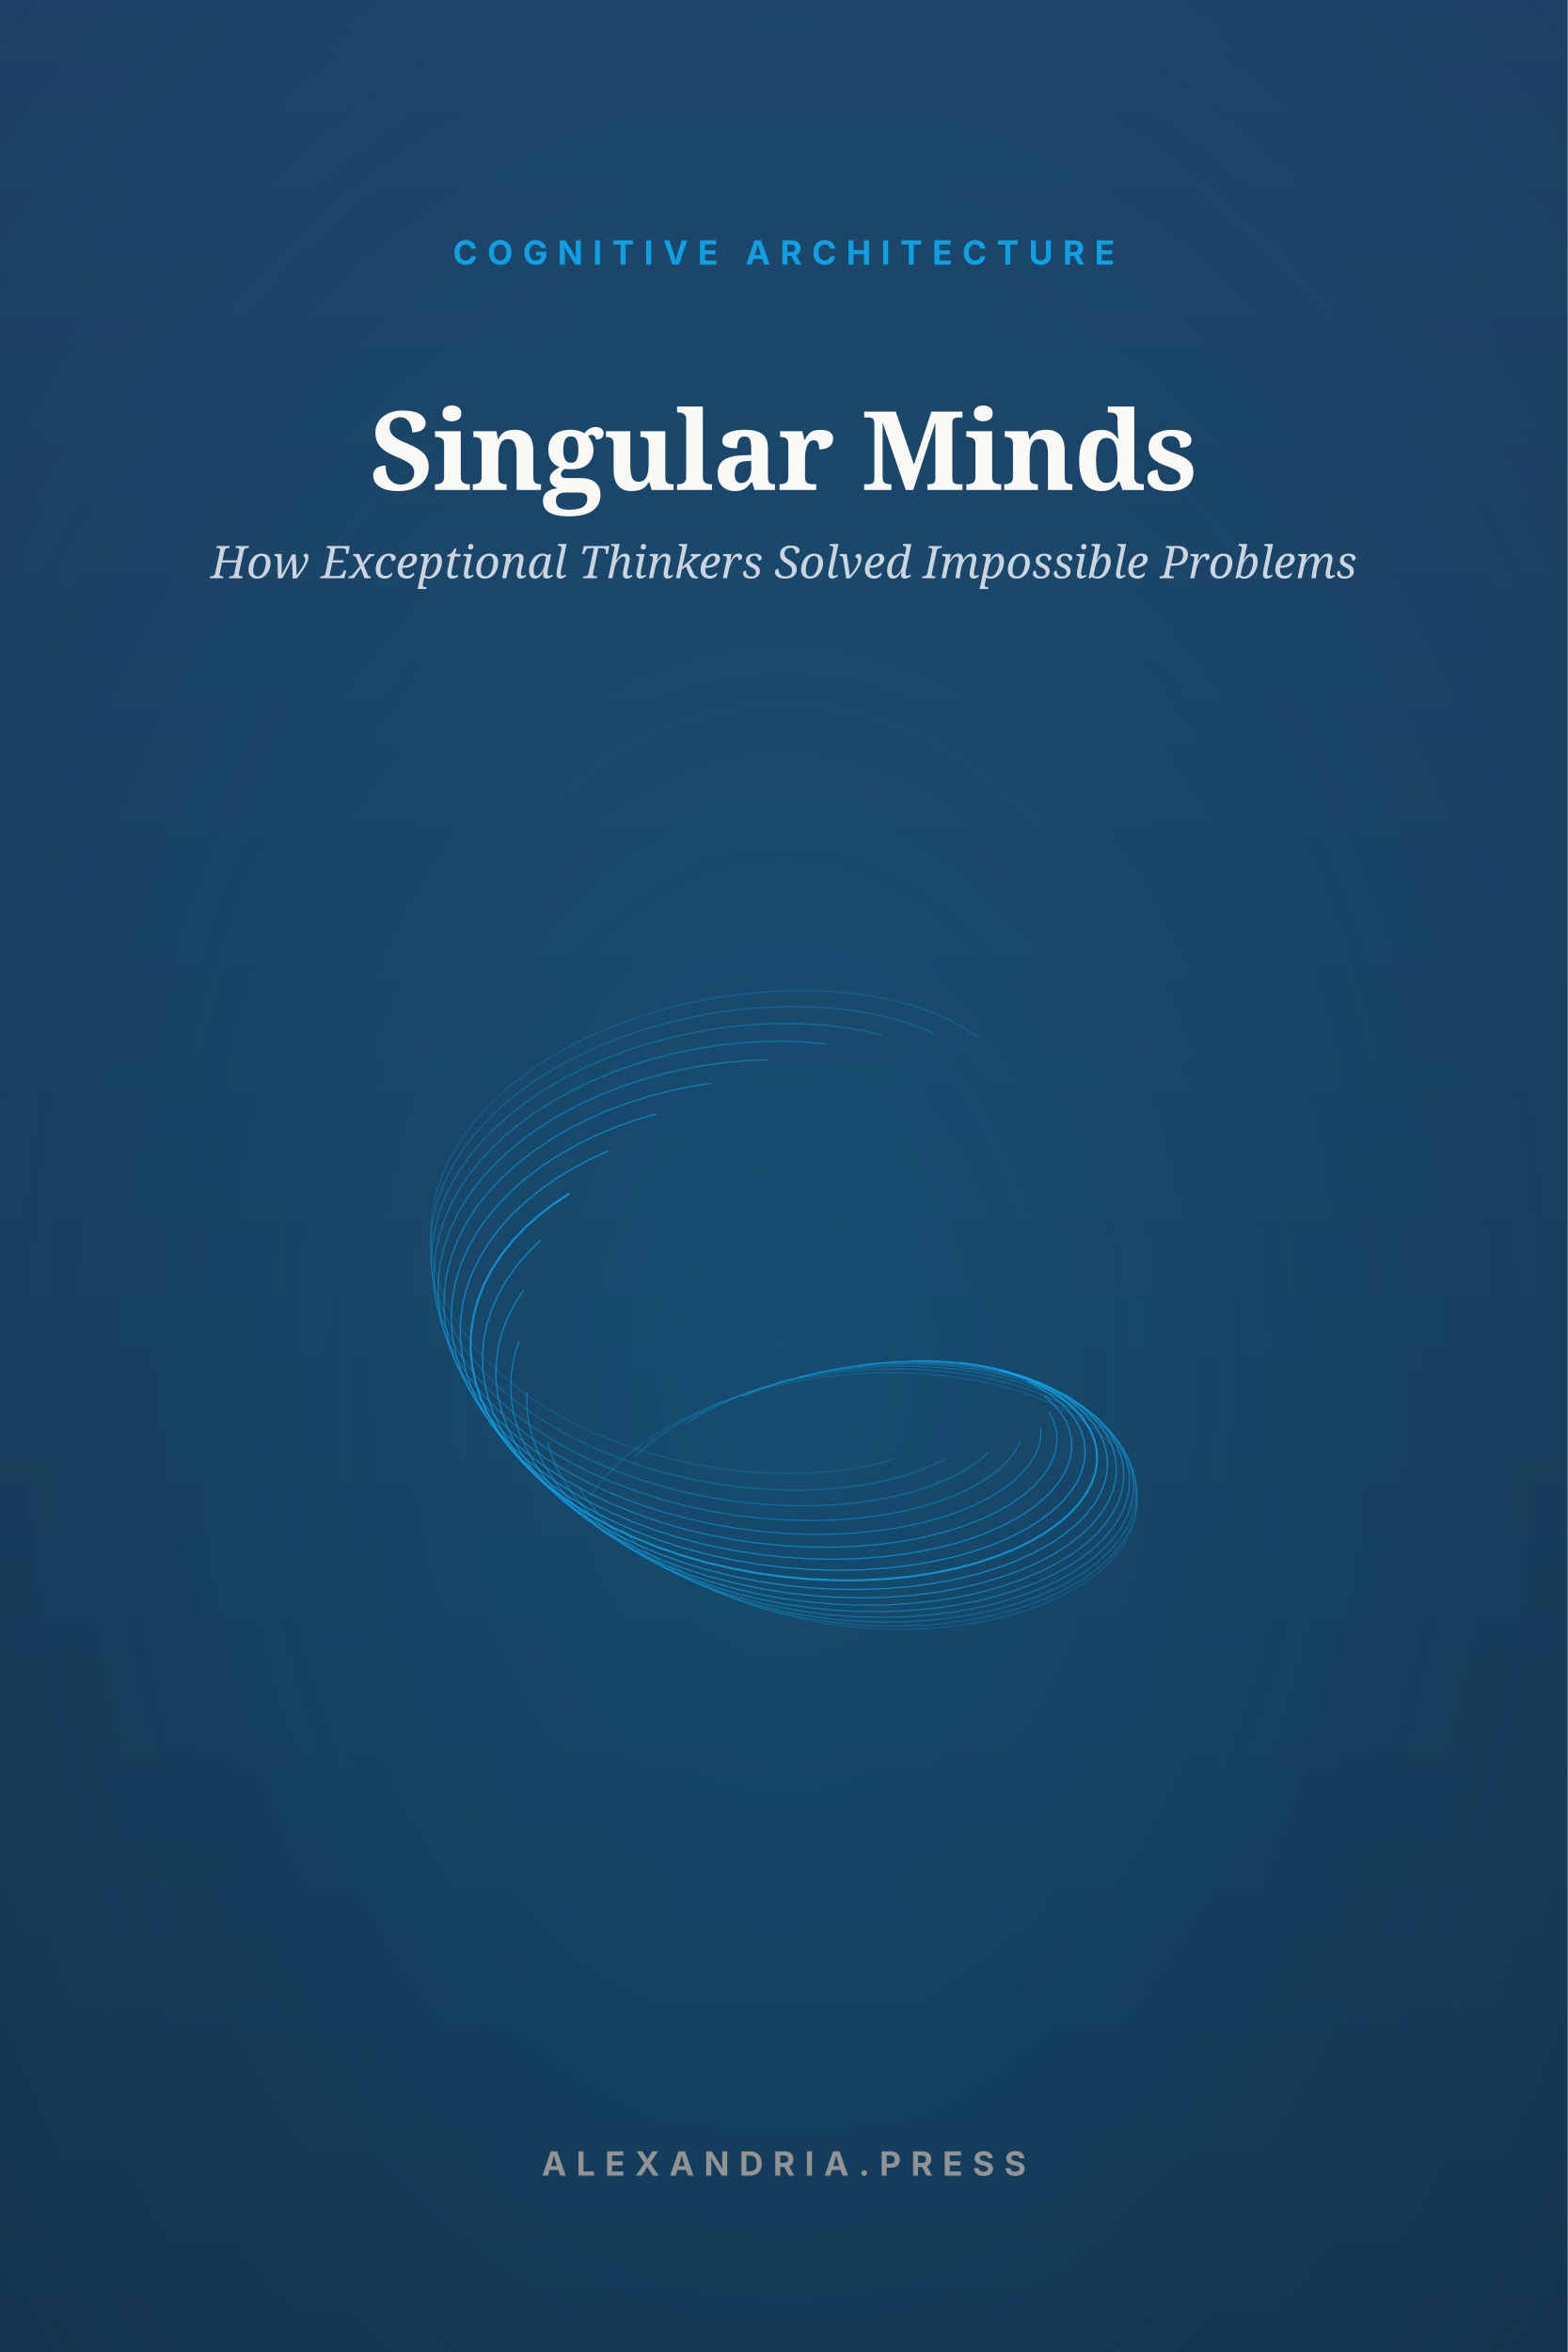
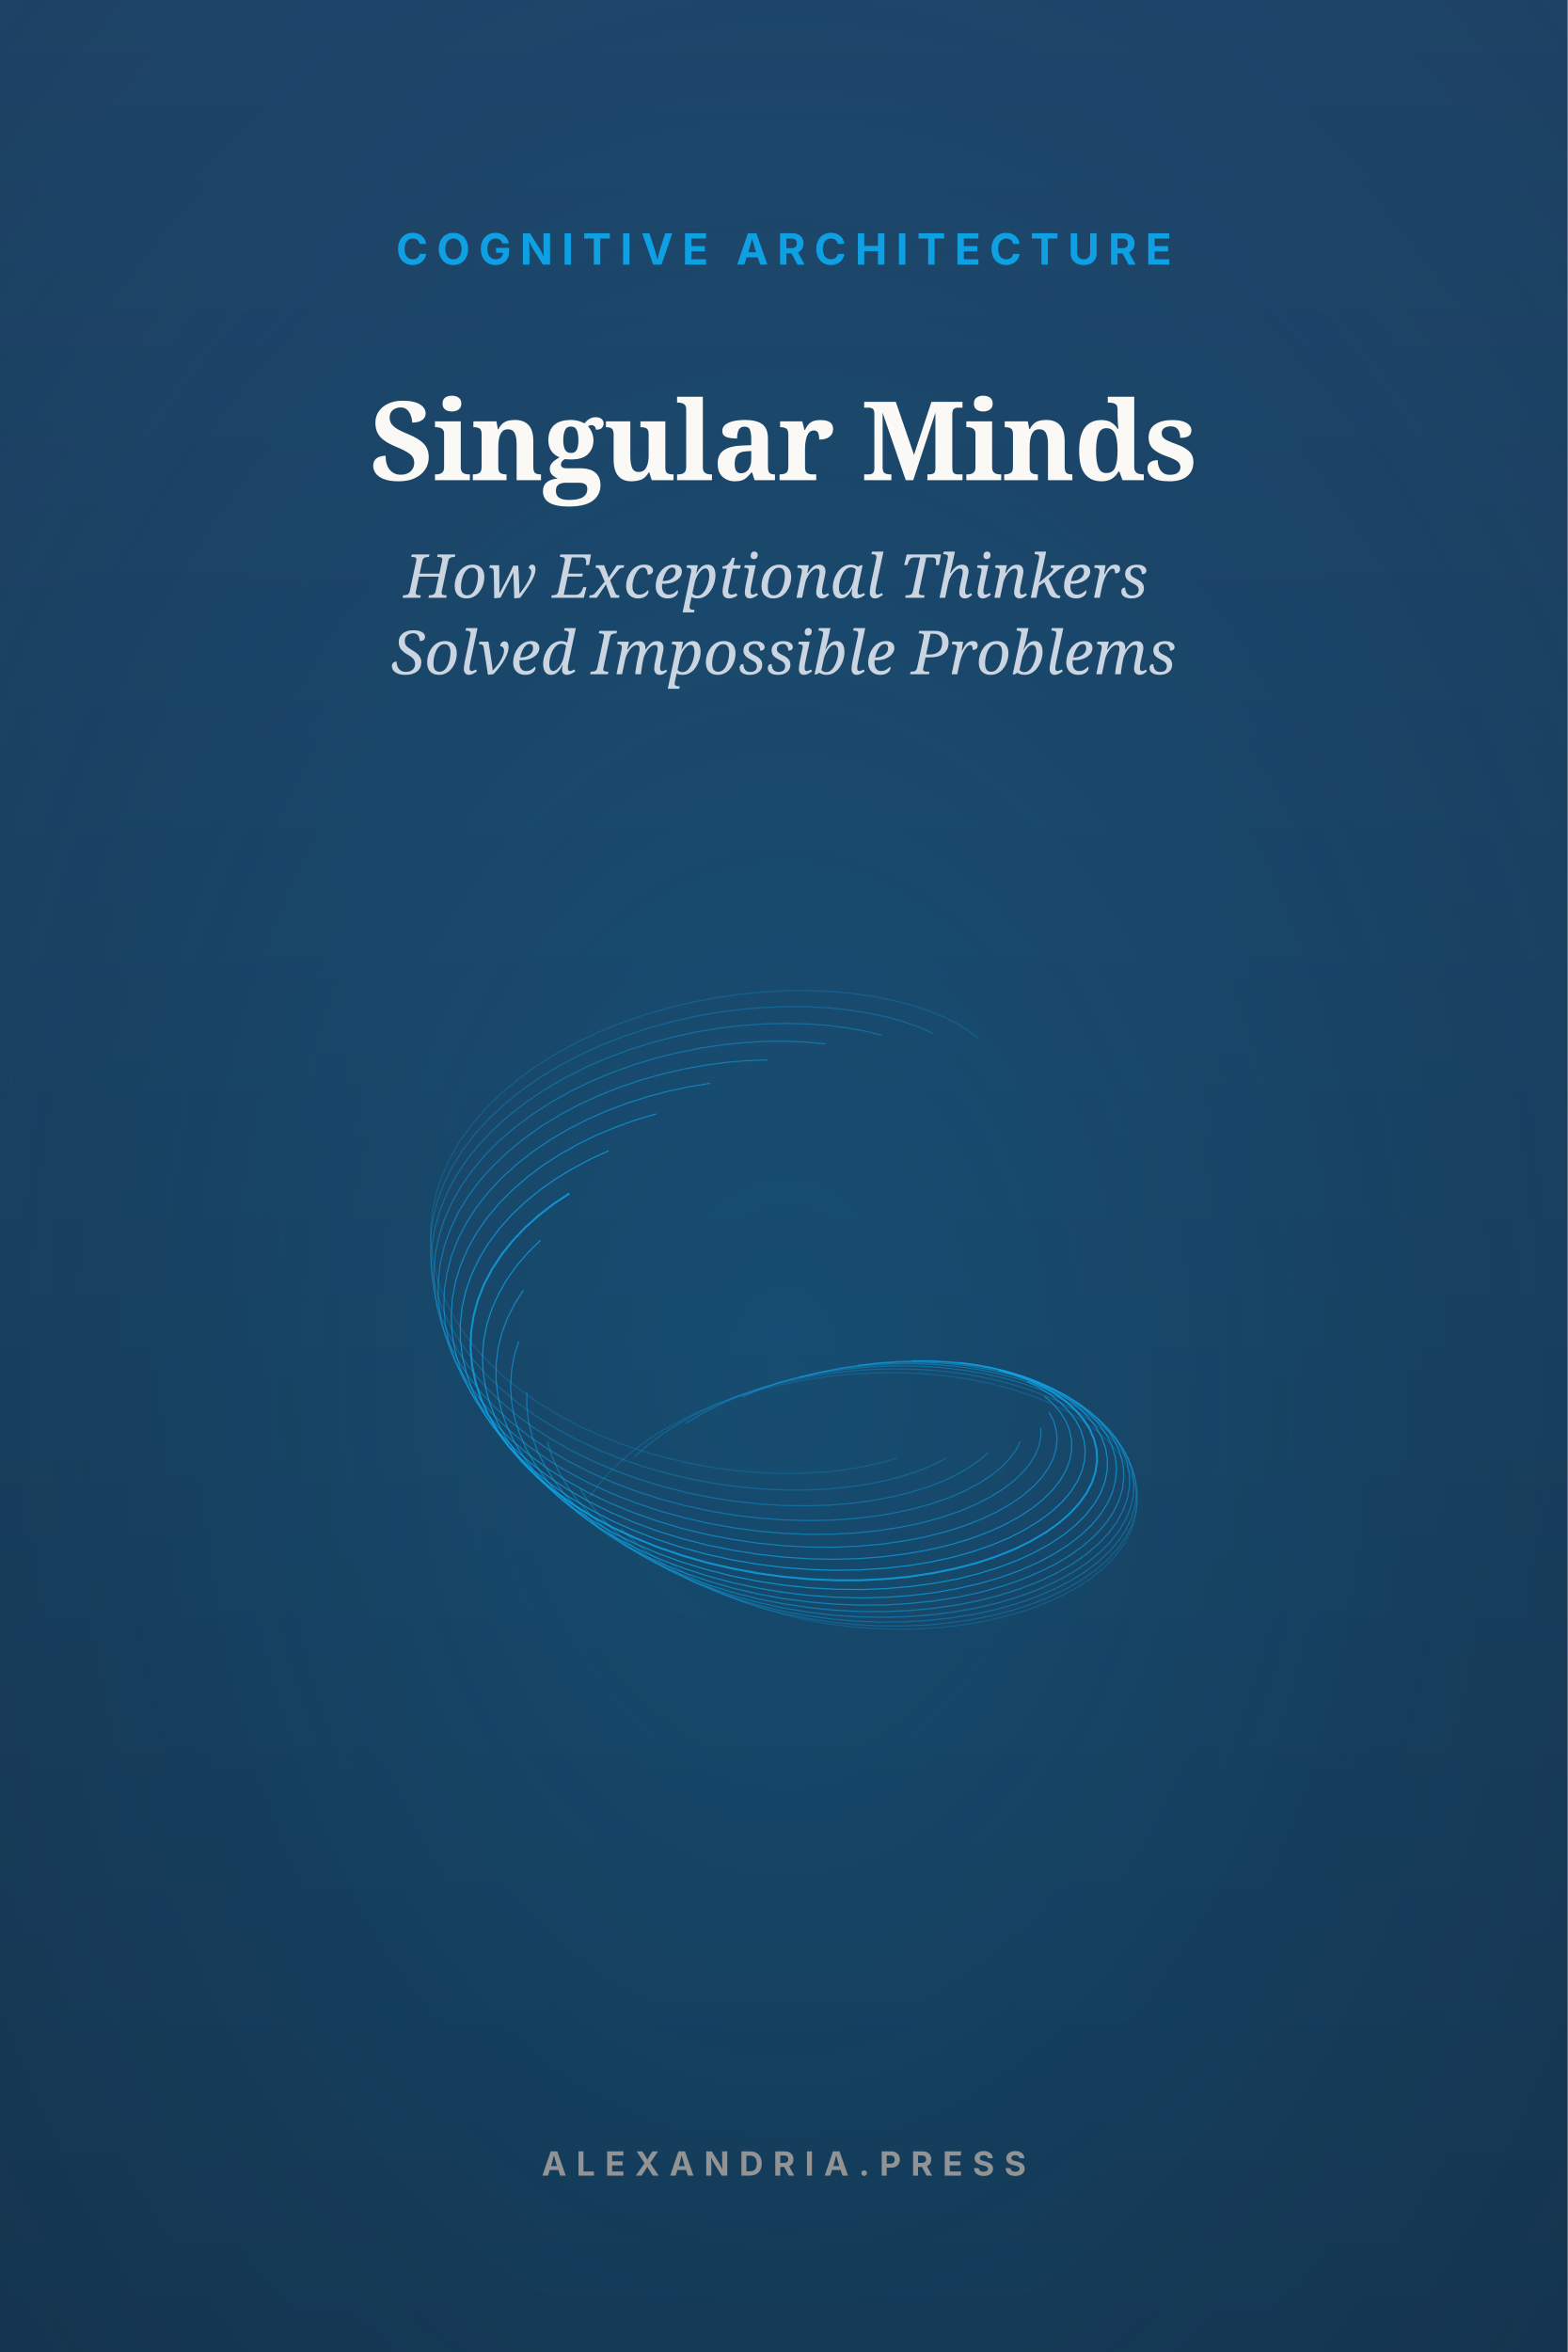
<svg xmlns="http://www.w3.org/2000/svg" viewBox="0 0 1600 2400" width="100%" height="100%">
  <defs>
    <linearGradient id="bg-singular-minds" x1="0%" y1="0%" x2="0%" y2="100%">
      <stop offset="0%" stop-color="#1f3959" />
      <stop offset="60%" stop-color="#192e47" />
      <stop offset="100%" stop-color="#15273d" />
    </linearGradient>
    <radialGradient id="halo-singular-minds" cx="50%" cy="58%" r="75%">
      <stop offset="0%" stop-color="#0ea5e9" stop-opacity="0.26" />
      <stop offset="55%" stop-color="#0ea5e9" stop-opacity="0.15" />
      <stop offset="100%" stop-color="#0ea5e9" stop-opacity="0.08" />
    </radialGradient>
  </defs>
  <rect width="1600" height="2400" fill="url(#bg-singular-minds)" />
  <rect width="1600" height="2400" fill="url(#halo-singular-minds)" />
  <g text-anchor="middle" font-family="'Inter', -apple-system, sans-serif">
-     <text x="800" y="270" font-size="34" font-weight="700" letter-spacing="10" fill="#0ea5e9" opacity="0.95">COGNITIVE ARCHITECTURE</text>
+     <text x="800" y="270" font-size="44" font-weight="700" letter-spacing="9" fill="#0ea5e9" opacity="0.95">COGNITIVE ARCHITECTURE</text>
  </g>
  <g text-anchor="middle">
-     <text x="800" y="500" font-family="'Literata', Georgia, serif" font-size="112" font-weight="700" letter-spacing="-0.01em" fill="#faf9f6">
+     <text x="800" y="490" font-family="'Literata', Georgia, serif" font-size="112" font-weight="700" letter-spacing="-0.01em" fill="#faf9f6">
      Singular Minds
    </text>
-     <text x="800" y="590" font-family="'Literata', Georgia, serif" font-size="46" font-weight="400" font-style="italic" fill="#cbd5e1">
-       How Exceptional Thinkers Solved Impossible Problems
+     <text x="800" y="610" font-family="'Literata', Georgia, serif" font-size="62" font-weight="400" font-style="italic" fill="#cbd5e1">
+       <tspan x="800" dy="0">How Exceptional Thinkers</tspan>
+       <tspan x="800" dy="78">Solved Impossible Problems</tspan>
    </text>
  </g>
  <g class="emblem-sheaf">
    <path d="M 997.7,1058.9 L 987.6,1051.3 L 975.7,1044.0 L 962.2,1037.3 L 947.0,1031.1 L 930.2,1025.6 L 912.0,1020.9 L 892.5,1016.9 L 871.8,1013.9 L 850.0,1011.9 L 827.3,1010.9 L 803.8,1011.0 L 779.8,1012.2 L 755.3,1014.5 L 730.7,1018.1 L 706.0,1022.8 L 681.4,1028.7 L 657.1,1035.8 L 633.4,1044.1 L 610.3,1053.5 L 588.1,1064.0 L 566.9,1075.6 L 546.9,1088.2 L 528.2,1101.8 L 511.1,1116.2 L 495.5,1131.5 L 481.6,1147.4 L 469.6,1164.1 L 459.6,1181.2 L 451.5,1198.8 L 445.4,1216.7 L 441.5,1234.8 L 439.7,1253.1 L 440.1,1271.4 L 442.6,1289.6 L 447.1,1307.6 L 453.8,1325.3 L 462.5,1342.7 L 473.1,1359.5 L 485.5,1375.7 L 499.7,1391.2 L 515.6,1405.9 L 532.9,1419.8 L 551.6,1432.8 L 571.5,1444.8 L 592.5,1455.8 L 614.4,1465.7 L 637.0,1474.4 L 660.1,1482.1 L 683.6,1488.5 L 707.2,1493.8 L 730.9,1498.0 L 754.3,1501.0 L 777.4,1502.8 L 800.0,1503.6 L 821.9,1503.3 L 842.9,1501.9 L 862.8,1499.7 L 881.6,1496.5 L 899.2,1492.5 L 915.3,1487.8" stroke="#0ea5e9" stroke-width="1.2" fill="none" opacity="0.24" />
    <path d="M 952.5,1054.5 L 938.7,1048.4 L 923.3,1042.9 L 906.4,1038.1 L 888.1,1034.1 L 868.5,1030.9 L 847.8,1028.6 L 826.2,1027.4 L 803.7,1027.1 L 780.5,1028.0 L 756.8,1029.9 L 732.8,1033.0 L 708.7,1037.3 L 684.6,1042.8 L 660.7,1049.4 L 637.3,1057.2 L 614.4,1066.1 L 592.3,1076.2 L 571.1,1087.4 L 551.0,1099.5 L 532.1,1112.7 L 514.7,1126.8 L 498.8,1141.7 L 484.6,1157.3 L 472.1,1173.7 L 461.5,1190.6 L 452.9,1208.0 L 446.3,1225.8 L 441.8,1243.9 L 439.4,1262.1 L 439.2,1280.4 L 441.1,1298.7 L 445.1,1316.9 L 451.2,1334.7 L 459.3,1352.3 L 469.5,1369.3 L 481.5,1385.9 L 495.3,1401.7 L 510.9,1416.9 L 528.0,1431.2 L 546.6,1444.6 L 566.5,1457.1 L 587.5,1468.5 L 609.5,1478.9 L 632.4,1488.2 L 655.8,1496.3 L 679.8,1503.2 L 704.0,1509.0 L 728.3,1513.6 L 752.5,1517.0 L 776.5,1519.3 L 800.0,1520.4 L 822.9,1520.4 L 845.0,1519.4 L 866.2,1517.3 L 886.3,1514.3 L 905.1,1510.5 L 922.6,1505.8 L 938.7,1500.4 L 953.2,1494.4 L 966.0,1487.8" stroke="#0ea5e9" stroke-width="1.2" fill="none" opacity="0.31" />
    <path d="M 900.0,1056.3 L 883.1,1052.2 L 864.9,1048.9 L 845.4,1046.4 L 824.9,1044.9 L 803.5,1044.3 L 781.3,1044.8 L 758.6,1046.3 L 735.4,1049.0 L 712.0,1052.8 L 688.5,1057.8 L 665.1,1063.9 L 642.0,1071.2 L 619.5,1079.7 L 597.5,1089.2 L 576.4,1099.9 L 556.3,1111.6 L 537.4,1124.3 L 519.8,1137.9 L 503.7,1152.4 L 489.1,1167.7 L 476.3,1183.7 L 465.2,1200.3 L 456.1,1217.5 L 449.0,1235.1 L 443.9,1253.0 L 440.9,1271.2 L 440.1,1289.4 L 441.4,1307.7 L 444.8,1325.9 L 450.3,1343.9 L 457.9,1361.5 L 467.5,1378.8 L 479.1,1395.6 L 492.5,1411.7 L 507.7,1427.2 L 524.5,1441.8 L 542.9,1455.6 L 562.7,1468.5 L 583.6,1480.4 L 605.7,1491.2 L 628.7,1500.9 L 652.4,1509.5 L 676.7,1516.9 L 701.3,1523.2 L 726.1,1528.2 L 751.0,1532.1 L 775.7,1534.7 L 800.0,1536.2 L 823.8,1536.5 L 846.9,1535.8 L 869.1,1534.0 L 890.3,1531.2 L 910.4,1527.4 L 929.2,1522.8 L 946.5,1517.5 L 962.3,1511.4 L 976.5,1504.7 L 989.0,1497.5 L 999.7,1489.8 L 1008.7,1481.9" stroke="#0ea5e9" stroke-width="1.2" fill="none" opacity="0.38" />
    <path d="M 842.7,1065.2 L 823.5,1063.4 L 803.3,1062.5 L 782.3,1062.6 L 760.6,1063.8 L 738.3,1066.0 L 715.7,1069.4 L 693.0,1073.8 L 670.2,1079.4 L 647.7,1086.2 L 625.5,1094.1 L 603.9,1103.1 L 583.0,1113.2 L 563.0,1124.4 L 544.1,1136.6 L 526.4,1149.7 L 510.0,1163.7 L 495.2,1178.6 L 482.1,1194.2 L 470.6,1210.4 L 461.1,1227.3 L 453.4,1244.6 L 447.8,1262.3 L 444.2,1280.2 L 442.8,1298.4 L 443.4,1316.6 L 446.2,1334.7 L 451.2,1352.7 L 458.2,1370.5 L 467.2,1387.9 L 478.3,1404.8 L 491.2,1421.2 L 506.0,1436.9 L 522.5,1451.8 L 540.5,1466.0 L 560.0,1479.2 L 580.9,1491.5 L 602.9,1502.7 L 625.9,1512.8 L 649.7,1521.8 L 674.2,1529.7 L 699.1,1536.3 L 724.4,1541.8 L 749.7,1546.1 L 775.0,1549.1 L 800.0,1550.9 L 824.6,1551.6 L 848.5,1551.2 L 871.7,1549.6 L 893.9,1547.0 L 915.0,1543.4 L 934.9,1538.9 L 953.4,1533.6 L 970.5,1527.5 L 985.9,1520.7 L 999.7,1513.3 L 1011.7,1505.5 L 1021.9,1497.2 L 1030.2,1488.7 L 1036.7,1479.9 L 1041.3,1471.1" stroke="#0ea5e9" stroke-width="1.2" fill="none" opacity="0.45" />
    <path d="M 783.3,1081.5 L 762.8,1082.3 L 741.6,1084.0 L 720.0,1086.9 L 698.1,1090.8 L 676.1,1095.9 L 654.2,1102.1 L 632.5,1109.4 L 611.3,1117.8 L 590.7,1127.3 L 570.9,1137.9 L 552.1,1149.5 L 534.4,1162.1 L 518.0,1175.6 L 503.0,1189.9 L 489.5,1205.0 L 477.7,1220.9 L 467.7,1237.3 L 459.6,1254.3 L 453.5,1271.6 L 449.3,1289.4 L 447.3,1307.3 L 447.3,1325.3 L 449.5,1343.4 L 453.8,1361.3 L 460.2,1379.1 L 468.6,1396.5 L 479.1,1413.6 L 491.5,1430.1 L 505.7,1446.0 L 521.8,1461.2 L 539.4,1475.6 L 558.6,1489.1 L 579.2,1501.7 L 601.0,1513.3 L 623.9,1523.8 L 647.8,1533.2 L 672.3,1541.5 L 697.5,1548.5 L 723.0,1554.4 L 748.7,1559.0 L 774.4,1562.4 L 800.0,1564.6 L 825.2,1565.7 L 849.9,1565.5 L 873.9,1564.2 L 897.0,1561.8 L 919.0,1558.4 L 939.9,1554.1 L 959.5,1548.8 L 977.6,1542.7 L 994.2,1535.9 L 1009.1,1528.4 L 1022.3,1520.4 L 1033.7,1511.9 L 1043.2,1503.0 L 1050.9,1493.9 L 1056.6,1484.6 L 1060.4,1475.3 L 1062.3,1466.0 L 1062.3,1456.9" stroke="#0ea5e9" stroke-width="1.2" fill="none" opacity="0.52" />
    <path d="M 724.8,1105.4 L 703.9,1108.8 L 682.7,1113.3 L 661.6,1118.9 L 640.6,1125.5 L 619.9,1133.3 L 599.7,1142.2 L 580.2,1152.1 L 561.5,1163.1 L 543.9,1175.1 L 527.4,1188.0 L 512.3,1201.7 L 498.6,1216.3 L 486.5,1231.6 L 476.2,1247.6 L 467.6,1264.1 L 460.9,1281.2 L 456.3,1298.5 L 453.6,1316.2 L 453.0,1334.0 L 454.5,1351.9 L 458.2,1369.7 L 463.9,1387.4 L 471.7,1404.8 L 481.5,1421.9 L 493.3,1438.4 L 507.0,1454.5 L 522.5,1469.8 L 539.7,1484.4 L 558.4,1498.2 L 578.7,1511.1 L 600.2,1523.0 L 622.9,1533.9 L 646.6,1543.6 L 671.2,1552.2 L 696.3,1559.7 L 722.0,1565.9 L 748.0,1570.9 L 774.0,1574.7 L 800.0,1577.3 L 825.7,1578.6 L 851.0,1578.8 L 875.6,1577.8 L 899.5,1575.7 L 922.4,1572.5 L 944.2,1568.3 L 964.7,1563.1 L 983.8,1557.1 L 1001.4,1550.2 L 1017.4,1542.7 L 1031.7,1534.5 L 1044.2,1525.9 L 1054.8,1516.7 L 1063.5,1507.3 L 1070.2,1497.6 L 1075.1,1487.9 L 1077.9,1478.1 L 1078.9,1468.4 L 1077.9,1458.9 L 1075.2,1449.6 L 1070.6,1440.8" stroke="#0ea5e9" stroke-width="1.2" fill="none" opacity="0.59" />
    <path d="M 669.8,1136.6 L 649.6,1142.6 L 629.5,1149.7 L 609.8,1157.9 L 590.7,1167.1 L 572.3,1177.4 L 554.8,1188.7 L 538.4,1200.9 L 523.2,1214.1 L 509.4,1228.0 L 497.0,1242.8 L 486.3,1258.2 L 477.4,1274.2 L 470.2,1290.8 L 465.0,1307.7 L 461.7,1325.0 L 460.5,1342.5 L 461.4,1360.2 L 464.3,1377.8 L 469.3,1395.3 L 476.4,1412.7 L 485.5,1429.7 L 496.6,1446.3 L 509.7,1462.4 L 524.5,1477.8 L 541.2,1492.6 L 559.4,1506.6 L 579.2,1519.7 L 600.4,1531.9 L 622.8,1543.0 L 646.2,1553.1 L 670.6,1562.1 L 695.7,1569.9 L 721.4,1576.5 L 747.5,1581.8 L 773.7,1586.0 L 800.0,1588.9 L 826.1,1590.6 L 851.8,1591.1 L 877.0,1590.4 L 901.5,1588.5 L 925.1,1585.5 L 947.6,1581.5 L 969.0,1576.5 L 989.0,1570.6 L 1007.5,1563.8 L 1024.5,1556.2 L 1039.7,1548.0 L 1053.2,1539.2 L 1064.8,1529.9 L 1074.5,1520.2 L 1082.3,1510.2 L 1088.1,1500.0 L 1091.9,1489.8 L 1093.8,1479.6 L 1093.6,1469.5 L 1091.6,1459.6 L 1087.8,1450.1 L 1082.1,1441.0 L 1074.8,1432.5 L 1065.9,1424.5" stroke="#0ea5e9" stroke-width="1.2" fill="none" opacity="0.66" />
    <path d="M 621.1,1174.3 L 602.5,1182.8 L 584.5,1192.4 L 567.2,1202.9 L 550.9,1214.4 L 535.7,1226.9 L 521.8,1240.1 L 509.3,1254.2 L 498.2,1269.1 L 488.9,1284.5 L 481.3,1300.5 L 475.5,1317.0 L 471.6,1333.9 L 469.8,1351.0 L 469.9,1368.3 L 472.2,1385.6 L 476.4,1402.9 L 482.8,1420.1 L 491.1,1437.0 L 501.5,1453.6 L 513.8,1469.6 L 528.0,1485.2 L 544.0,1500.0 L 561.7,1514.2 L 580.9,1527.5 L 601.5,1539.8 L 623.5,1551.3 L 646.6,1561.6 L 670.7,1570.9 L 695.6,1579.0 L 721.2,1586.0 L 747.3,1591.7 L 773.6,1596.2 L 800.0,1599.5 L 826.3,1601.5 L 852.4,1602.3 L 878.0,1601.9 L 903.0,1600.3 L 927.1,1597.6 L 950.3,1593.8 L 972.4,1589.0 L 993.1,1583.2 L 1012.5,1576.5 L 1030.3,1569.0 L 1046.4,1560.7 L 1060.8,1551.8 L 1073.4,1542.4 L 1084.1,1532.5 L 1092.8,1522.3 L 1099.5,1511.8 L 1104.2,1501.2 L 1106.9,1490.5 L 1107.6,1479.9 L 1106.3,1469.5 L 1103.1,1459.4 L 1098.1,1449.7 L 1091.2,1440.4 L 1082.8,1431.7 L 1072.7,1423.6 L 1061.2,1416.2 L 1048.4,1409.6" stroke="#0ea5e9" stroke-width="1.2" fill="none" opacity="0.73" />
    <path d="M 581.1,1217.8 L 565.0,1228.5 L 549.9,1240.1 L 535.9,1252.7 L 523.2,1266.1 L 511.9,1280.2 L 502.2,1295.0 L 494.1,1310.4 L 487.8,1326.3 L 483.4,1342.6 L 480.8,1359.3 L 480.3,1376.2 L 481.8,1393.2 L 485.3,1410.2 L 490.8,1427.1 L 498.4,1443.9 L 508.0,1460.3 L 519.5,1476.3 L 532.9,1491.8 L 548.1,1506.7 L 565.1,1521.0 L 583.6,1534.4 L 603.7,1547.0 L 625.1,1558.6 L 647.8,1569.2 L 671.5,1578.8 L 696.1,1587.2 L 721.4,1594.5 L 747.3,1600.5 L 773.6,1605.4 L 800.0,1609.0 L 826.4,1611.4 L 852.7,1612.5 L 878.6,1612.5 L 903.9,1611.2 L 928.5,1608.8 L 952.2,1605.2 L 974.9,1600.6 L 996.3,1595.0 L 1016.4,1588.4 L 1034.9,1581.0 L 1051.9,1572.7 L 1067.1,1563.8 L 1080.5,1554.3 L 1092.0,1544.3 L 1101.6,1533.9 L 1109.2,1523.1 L 1114.7,1512.2 L 1118.2,1501.2 L 1119.7,1490.2 L 1119.2,1479.3 L 1116.6,1468.6 L 1112.2,1458.3 L 1105.9,1448.4 L 1097.8,1439.0 L 1088.1,1430.2 L 1076.8,1422.1 L 1064.1,1414.7 L 1050.1,1408.1 L 1035.0,1402.5 L 1018.9,1397.8" stroke="#0ea5e9" stroke-width="2.0" fill="none" opacity="0.80" />
    <path d="M 551.6,1265.6 L 538.8,1278.2 L 527.3,1291.6 L 517.2,1305.7 L 508.8,1320.4 L 501.9,1335.7 L 496.9,1351.4 L 493.7,1367.5 L 492.4,1383.9 L 493.1,1400.5 L 495.8,1417.2 L 500.5,1433.8 L 507.2,1450.3 L 515.9,1466.5 L 526.6,1482.4 L 539.2,1497.8 L 553.6,1512.7 L 569.7,1527.0 L 587.5,1540.5 L 606.9,1553.2 L 627.6,1565.0 L 649.7,1575.8 L 672.9,1585.6 L 697.0,1594.3 L 722.0,1601.9 L 747.6,1608.3 L 773.7,1613.5 L 800.0,1617.5 L 826.4,1620.2 L 852.7,1621.7 L 878.8,1622.0 L 904.4,1621.0 L 929.3,1618.9 L 953.4,1615.6 L 976.5,1611.3 L 998.5,1605.8 L 1019.1,1599.5 L 1038.3,1592.2 L 1056.0,1584.0 L 1072.0,1575.2 L 1086.2,1565.6 L 1098.5,1555.6 L 1108.9,1545.0 L 1117.2,1534.1 L 1123.6,1522.9 L 1127.8,1511.6 L 1130.1,1500.3 L 1130.2,1489.0 L 1128.4,1477.9 L 1124.5,1467.0 L 1118.7,1456.5 L 1111.1,1446.5 L 1101.8,1437.1 L 1090.7,1428.2 L 1078.2,1420.1 L 1064.3,1412.9 L 1049.1,1406.4 L 1032.8,1400.9 L 1015.5,1396.4 L 997.5,1392.8 L 978.9,1390.3" stroke="#0ea5e9" stroke-width="1.2" fill="none" opacity="0.73" />
    <path d="M 534.1,1316.5 L 525.2,1330.5 L 517.9,1345.0 L 512.2,1360.1 L 508.4,1375.6 L 506.4,1391.5 L 506.2,1407.6 L 508.1,1423.8 L 511.9,1440.0 L 517.7,1456.2 L 525.5,1472.2 L 535.2,1487.9 L 546.8,1503.2 L 560.3,1518.0 L 575.5,1532.2 L 592.5,1545.8 L 611.0,1558.6 L 631.0,1570.5 L 652.4,1581.5 L 674.9,1591.5 L 698.5,1600.5 L 723.0,1608.4 L 748.2,1615.1 L 773.9,1620.6 L 800.0,1624.9 L 826.3,1628.0 L 852.5,1629.8 L 878.6,1630.5 L 904.3,1629.9 L 929.4,1628.1 L 953.8,1625.1 L 977.2,1621.0 L 999.6,1615.9 L 1020.8,1609.7 L 1040.6,1602.6 L 1058.8,1594.6 L 1075.5,1585.8 L 1090.3,1576.4 L 1103.4,1566.3 L 1114.5,1555.7 L 1123.6,1544.7 L 1130.7,1533.3 L 1135.7,1521.8 L 1138.6,1510.2 L 1139.5,1498.5 L 1138.3,1487.0 L 1135.0,1475.7 L 1129.8,1464.8 L 1122.6,1454.2 L 1113.7,1444.2 L 1103.0,1434.8 L 1090.6,1426.0 L 1076.8,1418.1 L 1061.6,1410.9 L 1045.2,1404.7 L 1027.7,1399.4 L 1009.3,1395.1 L 990.2,1391.9 L 970.5,1389.7 L 950.4,1388.6 L 930.2,1388.6" stroke="#0ea5e9" stroke-width="1.2" fill="none" opacity="0.66" />
    <path d="M 529.4,1368.8 L 524.8,1383.6 L 522.1,1398.9 L 521.1,1414.4 L 522.1,1430.1 L 524.9,1445.9 L 529.8,1461.6 L 536.5,1477.3 L 545.2,1492.7 L 555.8,1507.9 L 568.3,1522.5 L 582.6,1536.7 L 598.6,1550.2 L 616.2,1563.1 L 635.3,1575.1 L 655.8,1586.3 L 677.6,1596.5 L 700.5,1605.7 L 724.4,1613.8 L 749.0,1620.8 L 774.3,1626.6 L 800.0,1631.3 L 826.0,1634.7 L 852.0,1636.9 L 878.0,1637.9 L 903.7,1637.7 L 928.8,1636.2 L 953.4,1633.6 L 977.1,1629.9 L 999.8,1625.0 L 1021.3,1619.1 L 1041.6,1612.2 L 1060.3,1604.4 L 1077.5,1595.8 L 1093.0,1586.5 L 1106.7,1576.4 L 1118.5,1565.9 L 1128.3,1554.8 L 1136.1,1543.4 L 1141.8,1531.7 L 1145.5,1519.9 L 1147.0,1508.0 L 1146.4,1496.2 L 1143.7,1484.5 L 1139.1,1473.2 L 1132.4,1462.1 L 1123.8,1451.6 L 1113.5,1441.6 L 1101.4,1432.3 L 1087.7,1423.7 L 1072.6,1416.0 L 1056.1,1409.1 L 1038.5,1403.1 L 1019.8,1398.1 L 1000.3,1394.2 L 980.1,1391.3 L 959.4,1389.5 L 938.4,1388.9 L 917.3,1389.3 L 896.1,1390.8 L 875.2,1393.4" stroke="#0ea5e9" stroke-width="1.2" fill="none" opacity="0.59" />
    <path d="M 537.7,1420.9 L 537.7,1436.0 L 539.6,1451.3 L 543.4,1466.6 L 549.1,1481.9 L 556.8,1497.0 L 566.3,1511.9 L 577.7,1526.4 L 590.9,1540.4 L 605.8,1553.9 L 622.4,1566.7 L 640.5,1578.8 L 660.1,1590.1 L 681.0,1600.4 L 703.0,1609.8 L 726.1,1618.2 L 750.1,1625.5 L 774.8,1631.7 L 800.0,1636.6 L 825.6,1640.4 L 851.3,1643.0 L 877.0,1644.4 L 902.5,1644.5 L 927.7,1643.5 L 952.2,1641.2 L 976.1,1637.8 L 999.0,1633.3 L 1020.8,1627.7 L 1041.4,1621.1 L 1060.6,1613.6 L 1078.2,1605.2 L 1094.3,1596.0 L 1108.5,1586.1 L 1120.9,1575.6 L 1131.4,1564.5 L 1139.8,1553.1 L 1146.2,1541.3 L 1150.5,1529.4 L 1152.7,1517.3 L 1152.7,1505.3 L 1150.7,1493.4 L 1146.5,1481.6 L 1140.4,1470.3 L 1132.3,1459.3 L 1122.3,1448.9 L 1110.5,1439.0 L 1097.0,1429.9 L 1082.0,1421.6 L 1065.6,1414.1 L 1047.9,1407.5 L 1029.1,1401.9 L 1009.3,1397.3 L 988.7,1393.8 L 967.5,1391.4 L 945.8,1390.1 L 923.9,1389.9 L 901.9,1390.8 L 880.0,1392.9 L 858.4,1396.0 L 837.2,1400.3 L 816.7,1405.5" stroke="#0ea5e9" stroke-width="1.2" fill="none" opacity="0.52" />
    <path d="M 558.7,1471.1 L 563.3,1485.9 L 569.8,1500.7 L 578.1,1515.2 L 588.3,1529.5 L 600.3,1543.3 L 614.1,1556.7 L 629.5,1569.5 L 646.6,1581.6 L 665.1,1592.9 L 685.0,1603.4 L 706.1,1613.0 L 728.3,1621.6 L 751.5,1629.2 L 775.4,1635.6 L 800.0,1640.9 L 825.0,1645.1 L 850.3,1648.1 L 875.6,1649.8 L 900.9,1650.3 L 925.8,1649.7 L 950.3,1647.8 L 974.1,1644.8 L 997.1,1640.7 L 1019.1,1635.5 L 1040.0,1629.2 L 1059.5,1622.0 L 1077.5,1613.8 L 1094.0,1604.9 L 1108.8,1595.2 L 1121.7,1584.8 L 1132.8,1573.9 L 1141.8,1562.5 L 1148.8,1550.7 L 1153.8,1538.7 L 1156.6,1526.6 L 1157.2,1514.4 L 1155.8,1502.2 L 1152.2,1490.3 L 1146.6,1478.6 L 1138.9,1467.3 L 1129.4,1456.4 L 1117.9,1446.2 L 1104.8,1436.6 L 1090.0,1427.7 L 1073.6,1419.7 L 1055.9,1412.6 L 1037.0,1406.4 L 1017.0,1401.2 L 996.1,1397.1 L 974.5,1394.1 L 952.3,1392.2 L 929.8,1391.4 L 907.0,1391.8 L 884.3,1393.4 L 861.7,1396.0 L 839.4,1399.8 L 817.7,1404.6 L 796.7,1410.5 L 776.5,1417.4 L 757.3,1425.2" stroke="#0ea5e9" stroke-width="1.2" fill="none" opacity="0.45" />
    <path d="M 591.3,1517.9 L 600.3,1531.8 L 611.0,1545.5 L 623.5,1558.7 L 637.7,1571.4 L 653.5,1583.5 L 670.8,1594.8 L 689.6,1605.4 L 709.7,1615.2 L 730.9,1624.0 L 753.1,1631.8 L 776.2,1638.5 L 800.0,1644.2 L 824.3,1648.7 L 849.0,1652.1 L 873.9,1654.2 L 898.7,1655.2 L 923.3,1654.9 L 947.6,1653.5 L 971.3,1650.9 L 994.3,1647.2 L 1016.4,1642.4 L 1037.3,1636.5 L 1057.1,1629.6 L 1075.5,1621.8 L 1092.3,1613.2 L 1107.5,1603.7 L 1120.9,1593.6 L 1132.5,1582.8 L 1142.1,1571.5 L 1149.7,1559.9 L 1155.2,1547.9 L 1158.6,1535.7 L 1159.9,1523.4 L 1159.1,1511.2 L 1156.1,1499.0 L 1151.0,1487.1 L 1143.9,1475.5 L 1134.8,1464.3 L 1123.7,1453.7 L 1110.9,1443.7 L 1096.3,1434.4 L 1080.2,1425.9 L 1062.6,1418.3 L 1043.7,1411.6 L 1023.6,1405.9 L 1002.5,1401.2 L 980.5,1397.7 L 958.0,1395.2 L 934.9,1393.9 L 911.5,1393.8 L 888.0,1394.8 L 864.6,1397.0 L 841.4,1400.3 L 818.7,1404.8 L 796.5,1410.3 L 775.1,1416.9 L 754.6,1424.4 L 735.1,1432.9 L 716.9,1442.2 L 700.0,1452.3" stroke="#0ea5e9" stroke-width="1.2" fill="none" opacity="0.38" />
    <path d="M 634.0,1559.8 L 646.8,1572.4 L 661.3,1584.4 L 677.4,1595.8 L 694.9,1606.5 L 713.7,1616.3 L 733.8,1625.3 L 755.0,1633.4 L 777.1,1640.4 L 800.0,1646.4 L 823.5,1651.3 L 847.5,1655.0 L 871.7,1657.6 L 896.0,1659.0 L 920.2,1659.2 L 944.2,1658.3 L 967.6,1656.2 L 990.5,1652.9 L 1012.5,1648.5 L 1033.5,1643.1 L 1053.4,1636.6 L 1072.0,1629.2 L 1089.1,1620.9 L 1104.7,1611.7 L 1118.5,1601.9 L 1130.5,1591.3 L 1140.7,1580.3 L 1148.8,1568.7 L 1154.9,1556.9 L 1158.9,1544.7 L 1160.8,1532.4 L 1160.6,1520.1 L 1158.2,1507.9 L 1153.7,1495.8 L 1147.1,1484.0 L 1138.5,1472.6 L 1127.9,1461.7 L 1115.4,1451.3 L 1101.2,1441.7 L 1085.3,1432.8 L 1067.9,1424.7 L 1049.0,1417.5 L 1028.9,1411.4 L 1007.7,1406.2 L 985.6,1402.1 L 962.7,1399.2 L 939.3,1397.4 L 915.4,1396.8 L 891.3,1397.3 L 867.2,1399.0 L 843.2,1401.9 L 819.5,1406.0 L 796.3,1411.1 L 773.8,1417.4 L 752.2,1424.6 L 731.5,1432.9 L 711.9,1442.1 L 693.6,1452.1 L 676.7,1462.9 L 661.3,1474.4 L 647.5,1486.5" stroke="#0ea5e9" stroke-width="1.2" fill="none" opacity="0.31" />
    <path d="M 684.7,1595.8 L 700.8,1606.5 L 718.4,1616.5 L 737.2,1625.7 L 757.1,1633.9 L 778.1,1641.3 L 800.0,1647.6 L 822.6,1652.8 L 845.7,1657.0 L 869.1,1660.0 L 892.8,1661.8 L 916.4,1662.5 L 939.9,1662.1 L 963.0,1660.4 L 985.6,1657.7 L 1007.5,1653.8 L 1028.5,1648.8 L 1048.4,1642.8 L 1067.1,1635.8 L 1084.4,1627.9 L 1100.3,1619.2 L 1114.5,1609.7 L 1126.9,1599.5 L 1137.5,1588.7 L 1146.2,1577.3 L 1152.9,1565.6 L 1157.4,1553.6 L 1159.9,1541.4 L 1160.3,1529.1 L 1158.5,1516.8 L 1154.6,1504.7 L 1148.5,1492.8 L 1140.4,1481.2 L 1130.4,1470.1 L 1118.4,1459.4 L 1104.5,1449.5 L 1088.9,1440.2 L 1071.8,1431.8 L 1053.1,1424.2 L 1033.1,1417.6 L 1011.9,1412.0 L 989.7,1407.5 L 966.6,1404.1 L 942.9,1401.8 L 918.6,1400.7 L 894.0,1400.8 L 869.3,1402.1 L 844.7,1404.5 L 820.2,1408.2 L 796.2,1413.0 L 772.7,1418.9 L 750.0,1425.9 L 728.2,1433.9 L 707.5,1442.9 L 688.0,1452.9 L 669.8,1463.6 L 653.0,1475.1 L 637.8,1487.3 L 624.3,1500.0 L 612.4,1513.3 L 602.3,1526.9" stroke="#0ea5e9" stroke-width="1.2" fill="none" opacity="0.24" />
  </g>
  <g text-anchor="middle" font-family="'Inter', -apple-system, sans-serif">
    <text x="800" y="2220" font-size="34" font-weight="700" letter-spacing="10" fill="#a8a29e" opacity="0.85">ALEXANDRIA.PRESS</text>
  </g>
</svg>
